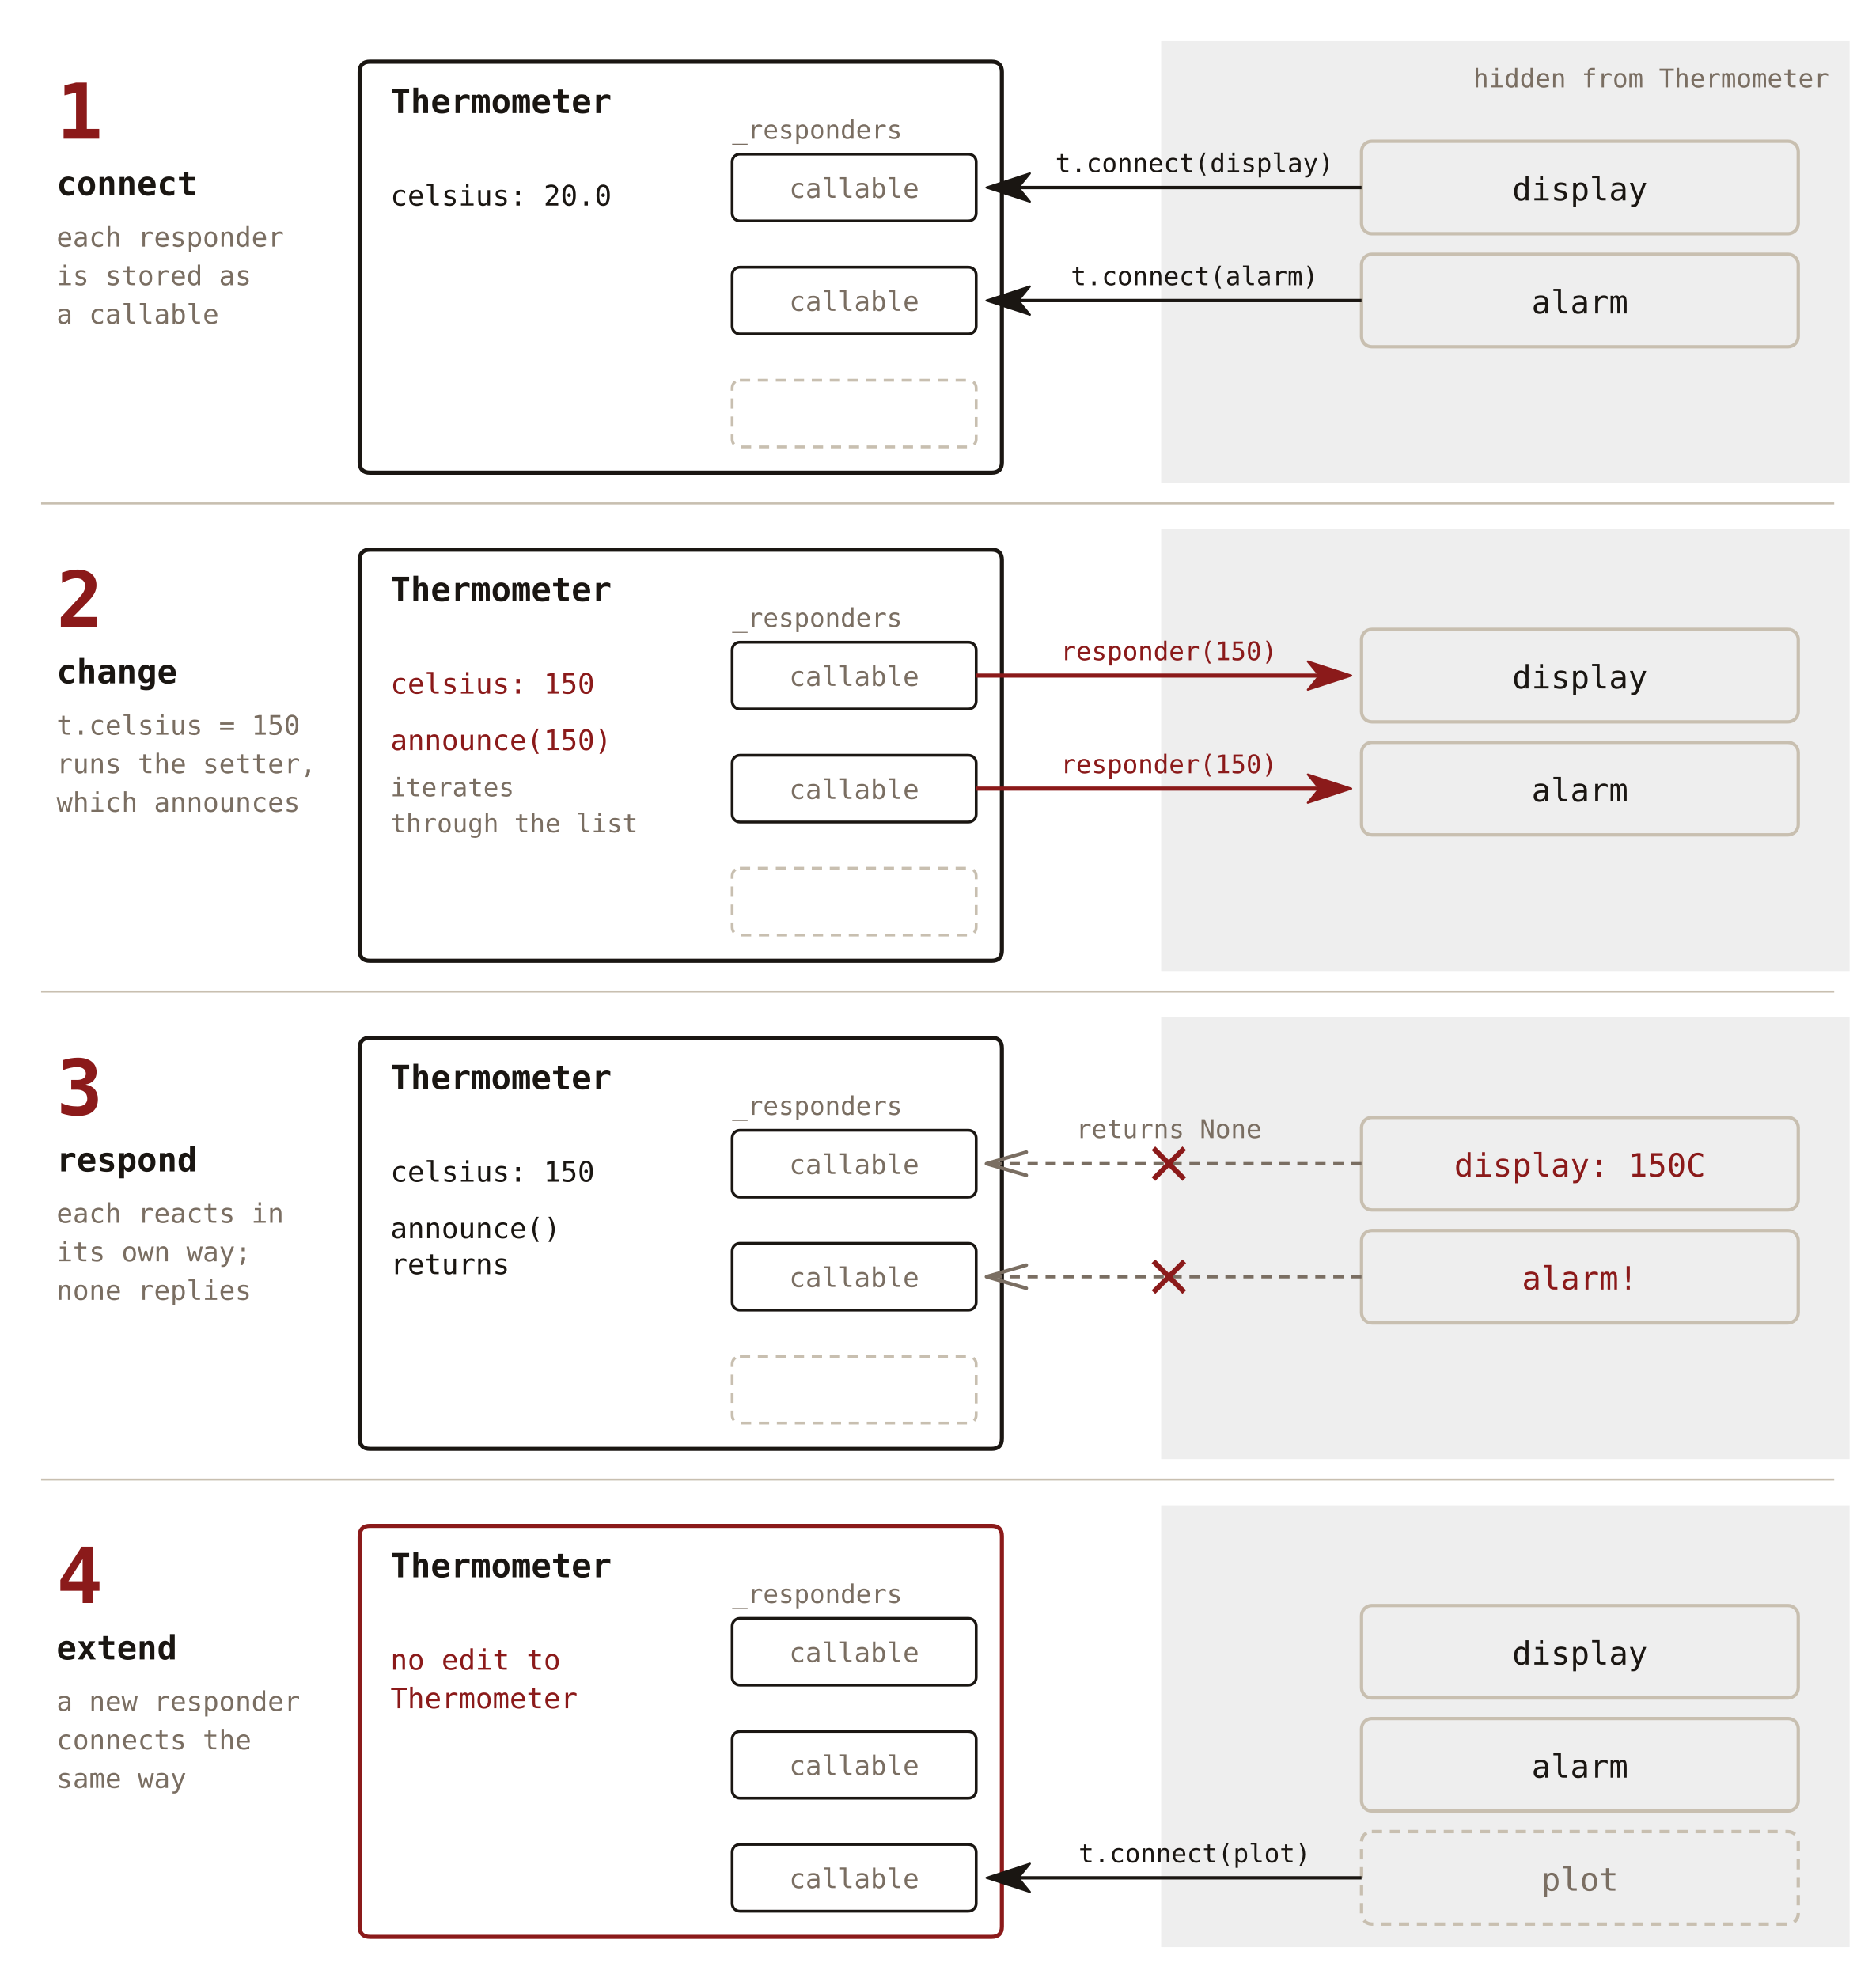
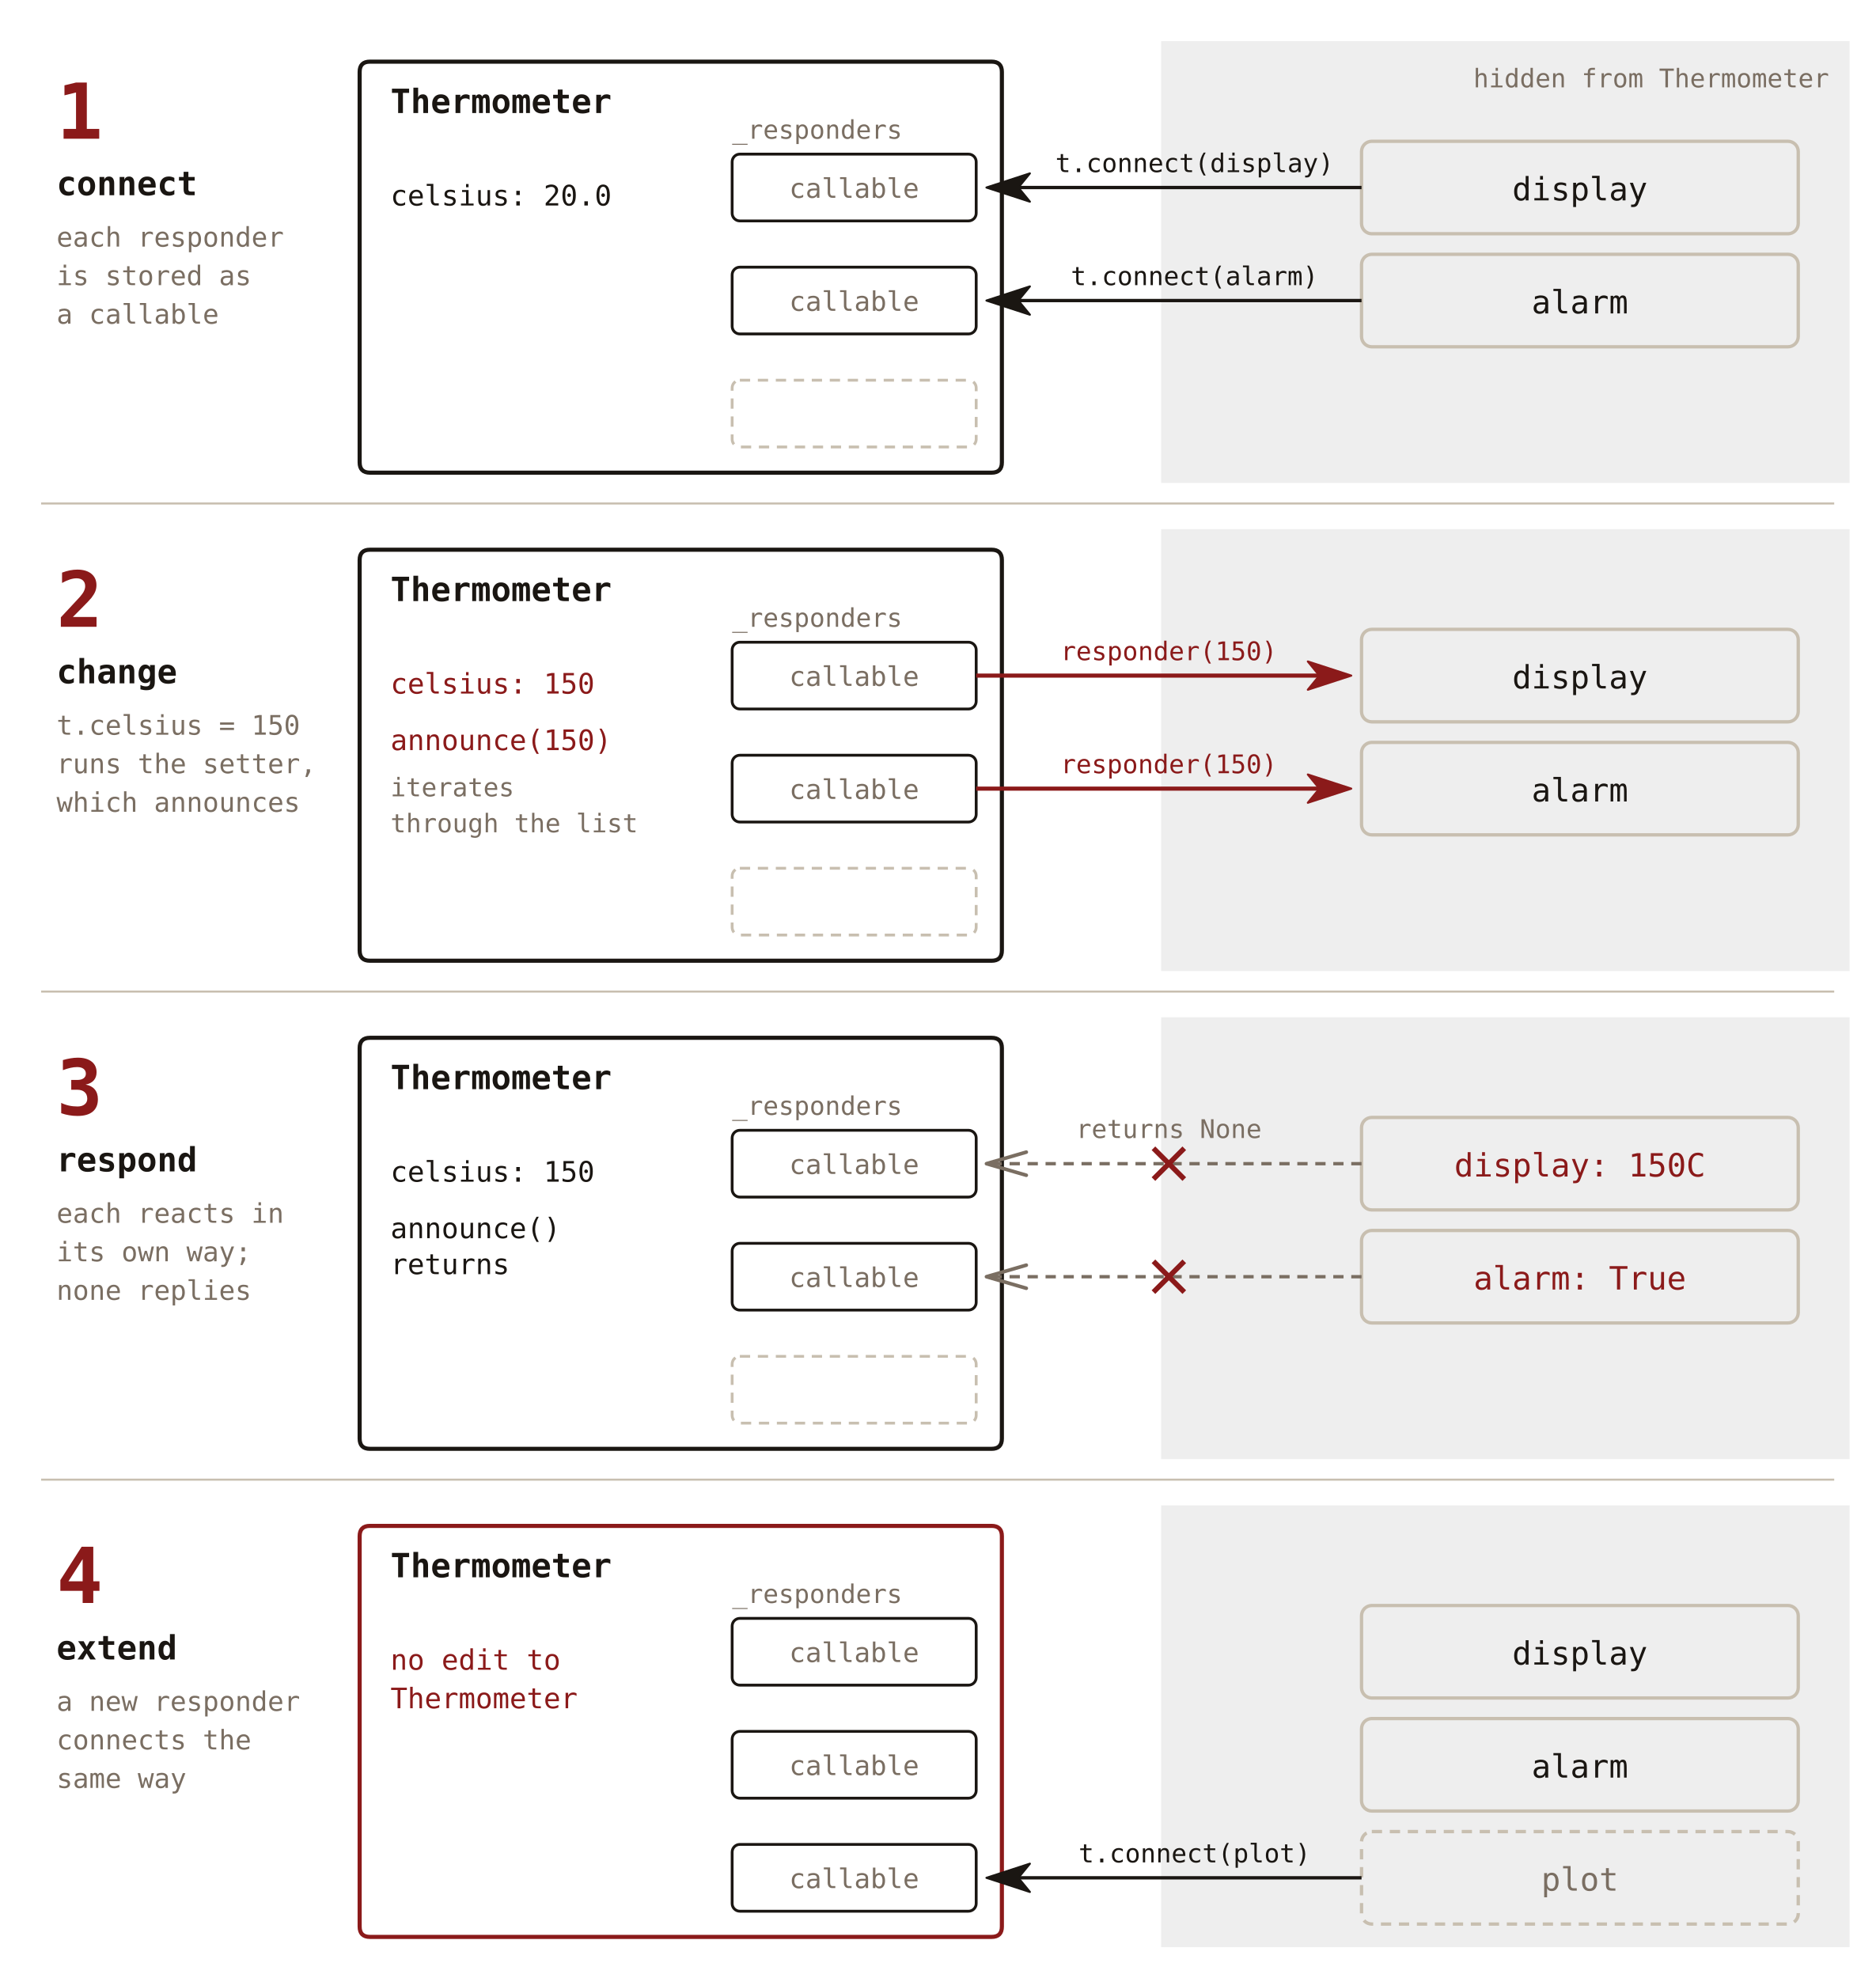
<svg xmlns="http://www.w3.org/2000/svg" viewBox="0 0 730 770" font-family="'JetBrains Mono', Consolas, monospace">
  <defs>
    <marker id="os-ink" viewBox="0 0 18 12" refX="5" refY="6" markerWidth="18" markerHeight="12" orient="auto" markerUnits="userSpaceOnUse">
      <path d="M0.5,0.5 L17.4,6 L0.5,11.5 L5,6 Z" fill="#1a1612" stroke="#1a1612" stroke-width="0.8" stroke-linejoin="round" />
    </marker>
    <marker id="os-red" viewBox="0 0 18 12" refX="5" refY="6" markerWidth="18" markerHeight="12" orient="auto" markerUnits="userSpaceOnUse">
      <path d="M0.5,0.5 L17.4,6 L0.5,11.5 L5,6 Z" fill="#8b1a1a" stroke="#8b1a1a" stroke-width="0.8" stroke-linejoin="round" />
    </marker>
    <marker id="os-muted" viewBox="0 0 18 12" refX="17" refY="6" markerWidth="18" markerHeight="12" orient="auto" markerUnits="userSpaceOnUse">
      <path d="M1.5,1.5 L17,6 L1.5,10.5" fill="none" stroke="#7a6e62" stroke-width="1.4" stroke-linecap="round" stroke-linejoin="round" />
    </marker>
  </defs>
  <path d="M452,16 H720 V188 H452 Z" fill="#eeeeee" stroke="none" stroke-width="1.6" />
  <path d="M144,24 H386 Q390,24 390,28 V180 Q390,184 386,184 H144 Q140,184 140,180 V28 Q140,24 144,24 Z" fill="none" stroke="#1a1612" stroke-width="1.6" />
  <text x="152" y="44" font-size="13" fill="#1a1612" font-weight="bold" text-anchor="start">Thermometer</text>
  <text x="285" y="54" font-size="10" fill="#7a6e62" text-anchor="start">_responders</text>
  <rect x="285" y="60" width="95" height="26" fill="none" stroke="#1a1612" stroke-width="1.1" rx="3" />
  <text x="332.5" y="77" font-size="10.5" fill="#7a6e62" text-anchor="middle">callable</text>
  <rect x="285" y="104" width="95" height="26" fill="none" stroke="#1a1612" stroke-width="1.1" rx="3" />
  <text x="332.5" y="121" font-size="10.5" fill="#7a6e62" text-anchor="middle">callable</text>
  <rect x="285" y="148" width="95" height="26" fill="none" stroke="#c8bfb0" stroke-width="1.1" rx="3" stroke-dasharray="4,3" />
  <rect x="530" y="55" width="170" height="36" fill="none" stroke="#c8bfb0" stroke-width="1.3" rx="4" />
  <rect x="530" y="99" width="170" height="36" fill="none" stroke="#c8bfb0" stroke-width="1.3" rx="4" />
  <text x="22" y="54" font-size="30" fill="#8b1a1a" font-weight="bold" text-anchor="start">1</text>
  <text x="22" y="76" font-size="13" fill="#1a1612" font-weight="bold" text-anchor="start">connect</text>
  <text x="22" y="96" font-size="10.5" fill="#7a6e62" text-anchor="start">each responder</text>
  <text x="22" y="111" font-size="10.5" fill="#7a6e62" text-anchor="start">is stored as</text>
  <text x="22" y="126" font-size="10.5" fill="#7a6e62" text-anchor="start">a callable</text>
  <text x="712" y="34" font-size="10" fill="#7a6e62" text-anchor="end">hidden from Thermometer</text>
  <text x="152" y="80" font-size="11" fill="#1a1612" text-anchor="start">celsius: 20.0</text>
  <text x="615" y="78" font-size="12.5" fill="#1a1612" text-anchor="middle">display</text>
  <line x1="530" y1="73" x2="396.4" y2="73.0" stroke="#1a1612" stroke-width="1.3" marker-end="url(#os-ink)" />
  <text x="465" y="67" font-size="10" fill="#1a1612" text-anchor="middle">t.connect(display)</text>
  <text x="615" y="122" font-size="12.5" fill="#1a1612" text-anchor="middle">alarm</text>
  <line x1="530" y1="117" x2="396.4" y2="117.0" stroke="#1a1612" stroke-width="1.3" marker-end="url(#os-ink)" />
  <text x="465" y="111" font-size="10" fill="#1a1612" text-anchor="middle">t.connect(alarm)</text>
  <line x1="16" y1="196" x2="714" y2="196" stroke="#c8bfb0" stroke-width="0.8" />
  <path d="M452,206 H720 V378 H452 Z" fill="#eeeeee" stroke="none" stroke-width="1.6" />
  <path d="M144,214 H386 Q390,214 390,218 V370 Q390,374 386,374 H144 Q140,374 140,370 V218 Q140,214 144,214 Z" fill="none" stroke="#1a1612" stroke-width="1.6" />
  <text x="152" y="234" font-size="13" fill="#1a1612" font-weight="bold" text-anchor="start">Thermometer</text>
  <text x="285" y="244" font-size="10" fill="#7a6e62" text-anchor="start">_responders</text>
  <rect x="285" y="250" width="95" height="26" fill="none" stroke="#1a1612" stroke-width="1.1" rx="3" />
  <text x="332.5" y="267" font-size="10.5" fill="#7a6e62" text-anchor="middle">callable</text>
  <rect x="285" y="294" width="95" height="26" fill="none" stroke="#1a1612" stroke-width="1.1" rx="3" />
  <text x="332.5" y="311" font-size="10.5" fill="#7a6e62" text-anchor="middle">callable</text>
  <rect x="285" y="338" width="95" height="26" fill="none" stroke="#c8bfb0" stroke-width="1.1" rx="3" stroke-dasharray="4,3" />
  <rect x="530" y="245" width="170" height="36" fill="none" stroke="#c8bfb0" stroke-width="1.3" rx="4" />
  <rect x="530" y="289" width="170" height="36" fill="none" stroke="#c8bfb0" stroke-width="1.3" rx="4" />
  <text x="22" y="244" font-size="30" fill="#8b1a1a" font-weight="bold" text-anchor="start">2</text>
  <text x="22" y="266" font-size="13" fill="#1a1612" font-weight="bold" text-anchor="start">change</text>
  <text x="22" y="286" font-size="10.5" fill="#7a6e62" text-anchor="start">t.celsius = 150</text>
  <text x="22" y="301" font-size="10.5" fill="#7a6e62" text-anchor="start">runs the setter,</text>
  <text x="22" y="316" font-size="10.5" fill="#7a6e62" text-anchor="start">which announces</text>
  <text x="152" y="270" font-size="11" fill="#8b1a1a" text-anchor="start">celsius: 150</text>
  <text x="152" y="292" font-size="11" fill="#8b1a1a" text-anchor="start">announce(150)</text>
  <text x="152" y="310" font-size="10" fill="#7a6e62" text-anchor="start">iterates</text>
  <text x="152" y="324" font-size="10" fill="#7a6e62" text-anchor="start">through the list</text>
  <text x="615" y="268" font-size="12.5" fill="#1a1612" text-anchor="middle">display</text>
  <line x1="380" y1="263" x2="513.6" y2="263.0" stroke="#8b1a1a" stroke-width="1.6" marker-end="url(#os-red)" />
  <text x="455" y="257" font-size="10" fill="#8b1a1a" text-anchor="middle">responder(150)</text>
  <text x="615" y="312" font-size="12.5" fill="#1a1612" text-anchor="middle">alarm</text>
  <line x1="380" y1="307" x2="513.6" y2="307.0" stroke="#8b1a1a" stroke-width="1.6" marker-end="url(#os-red)" />
  <text x="455" y="301" font-size="10" fill="#8b1a1a" text-anchor="middle">responder(150)</text>
  <line x1="16" y1="386" x2="714" y2="386" stroke="#c8bfb0" stroke-width="0.8" />
  <path d="M452,396 H720 V568 H452 Z" fill="#eeeeee" stroke="none" stroke-width="1.6" />
  <path d="M144,404 H386 Q390,404 390,408 V560 Q390,564 386,564 H144 Q140,564 140,560 V408 Q140,404 144,404 Z" fill="none" stroke="#1a1612" stroke-width="1.6" />
  <text x="152" y="424" font-size="13" fill="#1a1612" font-weight="bold" text-anchor="start">Thermometer</text>
  <text x="285" y="434" font-size="10" fill="#7a6e62" text-anchor="start">_responders</text>
  <rect x="285" y="440" width="95" height="26" fill="none" stroke="#1a1612" stroke-width="1.1" rx="3" />
  <text x="332.5" y="457" font-size="10.5" fill="#7a6e62" text-anchor="middle">callable</text>
  <rect x="285" y="484" width="95" height="26" fill="none" stroke="#1a1612" stroke-width="1.1" rx="3" />
  <text x="332.5" y="501" font-size="10.5" fill="#7a6e62" text-anchor="middle">callable</text>
  <rect x="285" y="528" width="95" height="26" fill="none" stroke="#c8bfb0" stroke-width="1.1" rx="3" stroke-dasharray="4,3" />
  <rect x="530" y="435" width="170" height="36" fill="none" stroke="#c8bfb0" stroke-width="1.3" rx="4" />
  <rect x="530" y="479" width="170" height="36" fill="none" stroke="#c8bfb0" stroke-width="1.3" rx="4" />
  <text x="22" y="434" font-size="30" fill="#8b1a1a" font-weight="bold" text-anchor="start">3</text>
  <text x="22" y="456" font-size="13" fill="#1a1612" font-weight="bold" text-anchor="start">respond</text>
  <text x="22" y="476" font-size="10.5" fill="#7a6e62" text-anchor="start">each reacts in</text>
  <text x="22" y="491" font-size="10.5" fill="#7a6e62" text-anchor="start">its own way;</text>
  <text x="22" y="506" font-size="10.5" fill="#7a6e62" text-anchor="start">none replies</text>
  <text x="152" y="460" font-size="11" fill="#1a1612" text-anchor="start">celsius: 150</text>
  <text x="152" y="482" font-size="11" fill="#1a1612" text-anchor="start">announce()</text>
  <text x="152" y="496" font-size="11" fill="#1a1612" text-anchor="start">returns</text>
  <text x="615" y="458" font-size="12.5" fill="#8b1a1a" text-anchor="middle">display: 150C</text>
  <line x1="530" y1="453" x2="384.0" y2="453.0" stroke="#7a6e62" stroke-width="1.3" stroke-dasharray="4,3" marker-end="url(#os-muted)" />
  <path d="M449,447 L461,459 M449,459 L461,447" stroke="#8b1a1a" stroke-width="2" fill="none" />
-   <text x="615" y="502" font-size="12.5" fill="#8b1a1a" text-anchor="middle">alarm!</text>
+   <text x="615" y="502" font-size="12.5" fill="#8b1a1a" text-anchor="middle">alarm: True</text>
  <line x1="530" y1="497" x2="384.0" y2="497.0" stroke="#7a6e62" stroke-width="1.3" stroke-dasharray="4,3" marker-end="url(#os-muted)" />
  <path d="M449,491 L461,503 M449,503 L461,491" stroke="#8b1a1a" stroke-width="2" fill="none" />
  <text x="455" y="443" font-size="10" fill="#7a6e62" text-anchor="middle">returns None</text>
  <line x1="16" y1="576" x2="714" y2="576" stroke="#c8bfb0" stroke-width="0.8" />
  <path d="M452,586 H720 V758 H452 Z" fill="#eeeeee" stroke="none" stroke-width="1.6" />
  <path d="M144,594 H386 Q390,594 390,598 V750 Q390,754 386,754 H144 Q140,754 140,750 V598 Q140,594 144,594 Z" fill="none" stroke="#8b1a1a" stroke-width="1.6" />
  <text x="152" y="614" font-size="13" fill="#1a1612" font-weight="bold" text-anchor="start">Thermometer</text>
  <text x="285" y="624" font-size="10" fill="#7a6e62" text-anchor="start">_responders</text>
  <rect x="285" y="630" width="95" height="26" fill="none" stroke="#1a1612" stroke-width="1.1" rx="3" />
  <text x="332.5" y="647" font-size="10.5" fill="#7a6e62" text-anchor="middle">callable</text>
  <rect x="285" y="674" width="95" height="26" fill="none" stroke="#1a1612" stroke-width="1.1" rx="3" />
  <text x="332.5" y="691" font-size="10.5" fill="#7a6e62" text-anchor="middle">callable</text>
  <rect x="285" y="718" width="95" height="26" fill="none" stroke="#1a1612" stroke-width="1.1" rx="3" />
  <text x="332.5" y="735" font-size="10.5" fill="#7a6e62" text-anchor="middle">callable</text>
  <rect x="530" y="625" width="170" height="36" fill="none" stroke="#c8bfb0" stroke-width="1.3" rx="4" />
  <rect x="530" y="669" width="170" height="36" fill="none" stroke="#c8bfb0" stroke-width="1.3" rx="4" />
  <rect x="530" y="713" width="170" height="36" fill="none" stroke="#c8bfb0" stroke-width="1.3" rx="4" stroke-dasharray="4,3" />
  <text x="22" y="624" font-size="30" fill="#8b1a1a" font-weight="bold" text-anchor="start">4</text>
  <text x="22" y="646" font-size="13" fill="#1a1612" font-weight="bold" text-anchor="start">extend</text>
  <text x="22" y="666" font-size="10.5" fill="#7a6e62" text-anchor="start">a new responder</text>
  <text x="22" y="681" font-size="10.5" fill="#7a6e62" text-anchor="start">connects the</text>
  <text x="22" y="696" font-size="10.5" fill="#7a6e62" text-anchor="start">same way</text>
  <text x="152" y="650" font-size="11" fill="#8b1a1a" text-anchor="start">no edit to</text>
  <text x="152" y="665" font-size="11" fill="#8b1a1a" text-anchor="start">Thermometer</text>
  <text x="615" y="648" font-size="12.5" fill="#1a1612" text-anchor="middle">display</text>
  <text x="615" y="692" font-size="12.5" fill="#1a1612" text-anchor="middle">alarm</text>
  <text x="615" y="736" font-size="12.5" fill="#7a6e62" text-anchor="middle">plot</text>
  <line x1="530" y1="731" x2="396.4" y2="731.0" stroke="#1a1612" stroke-width="1.3" marker-end="url(#os-ink)" />
  <text x="465" y="725" font-size="10" fill="#1a1612" text-anchor="middle">t.connect(plot)</text>
</svg>
